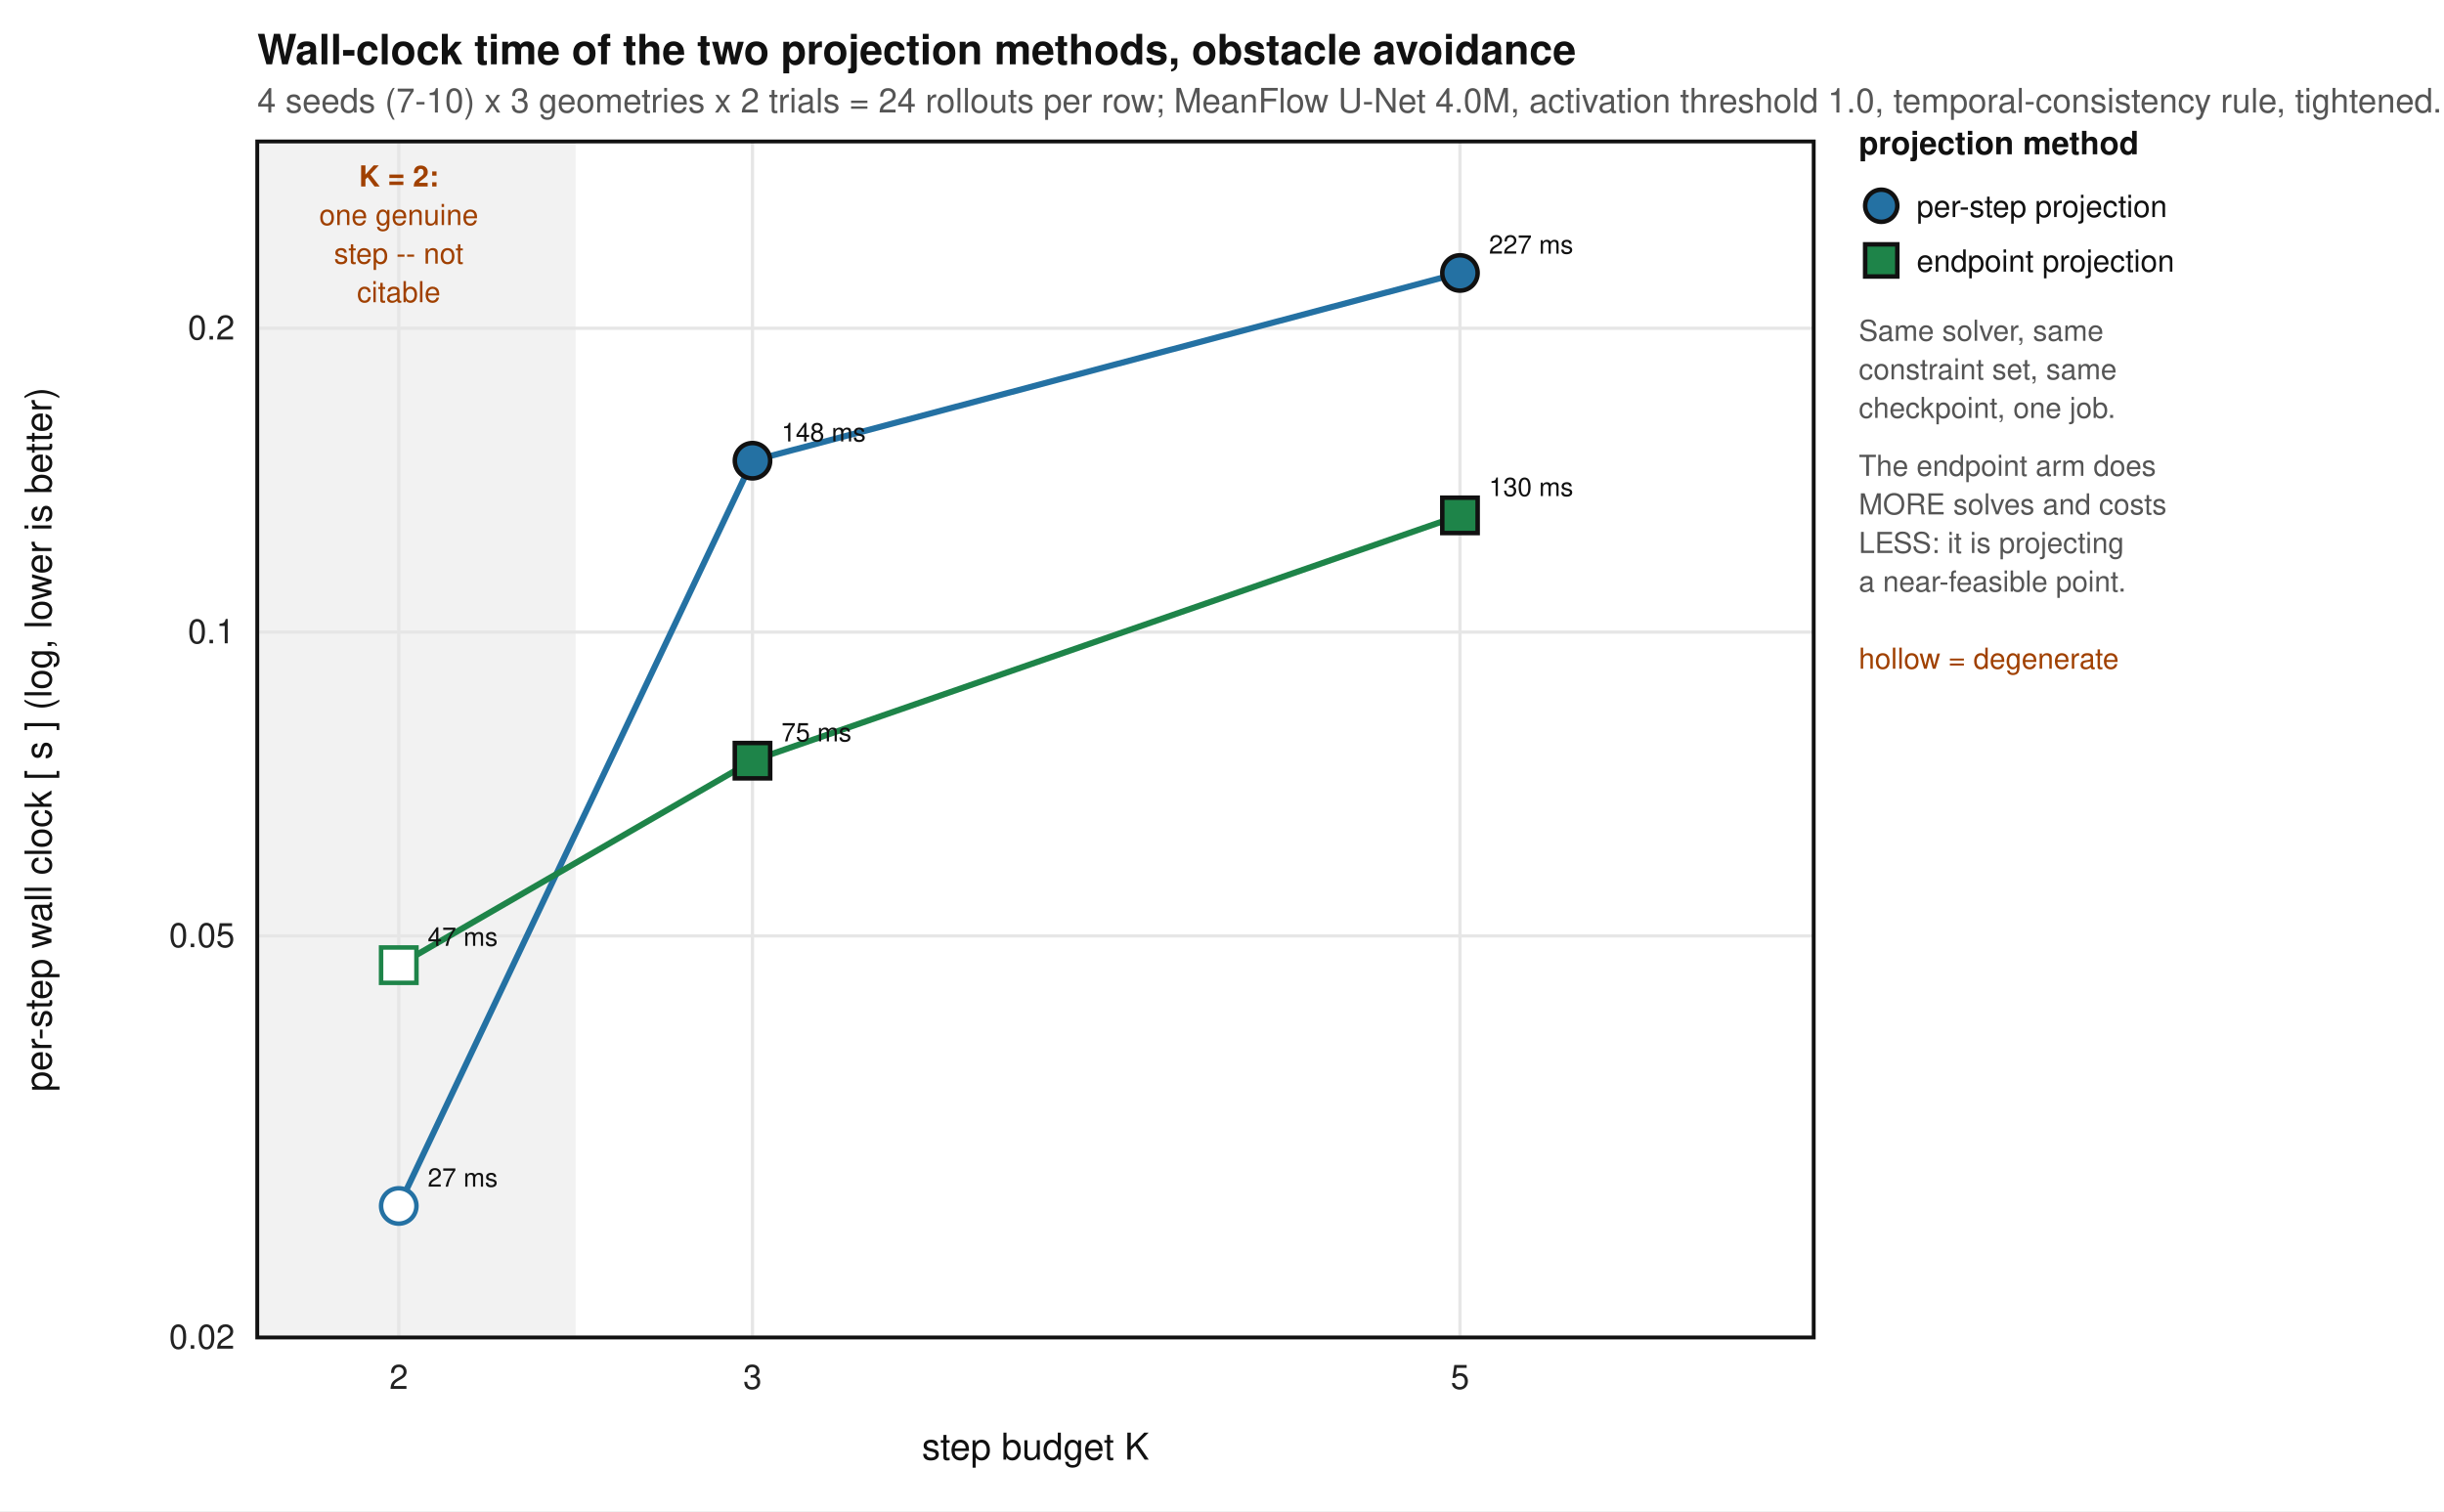
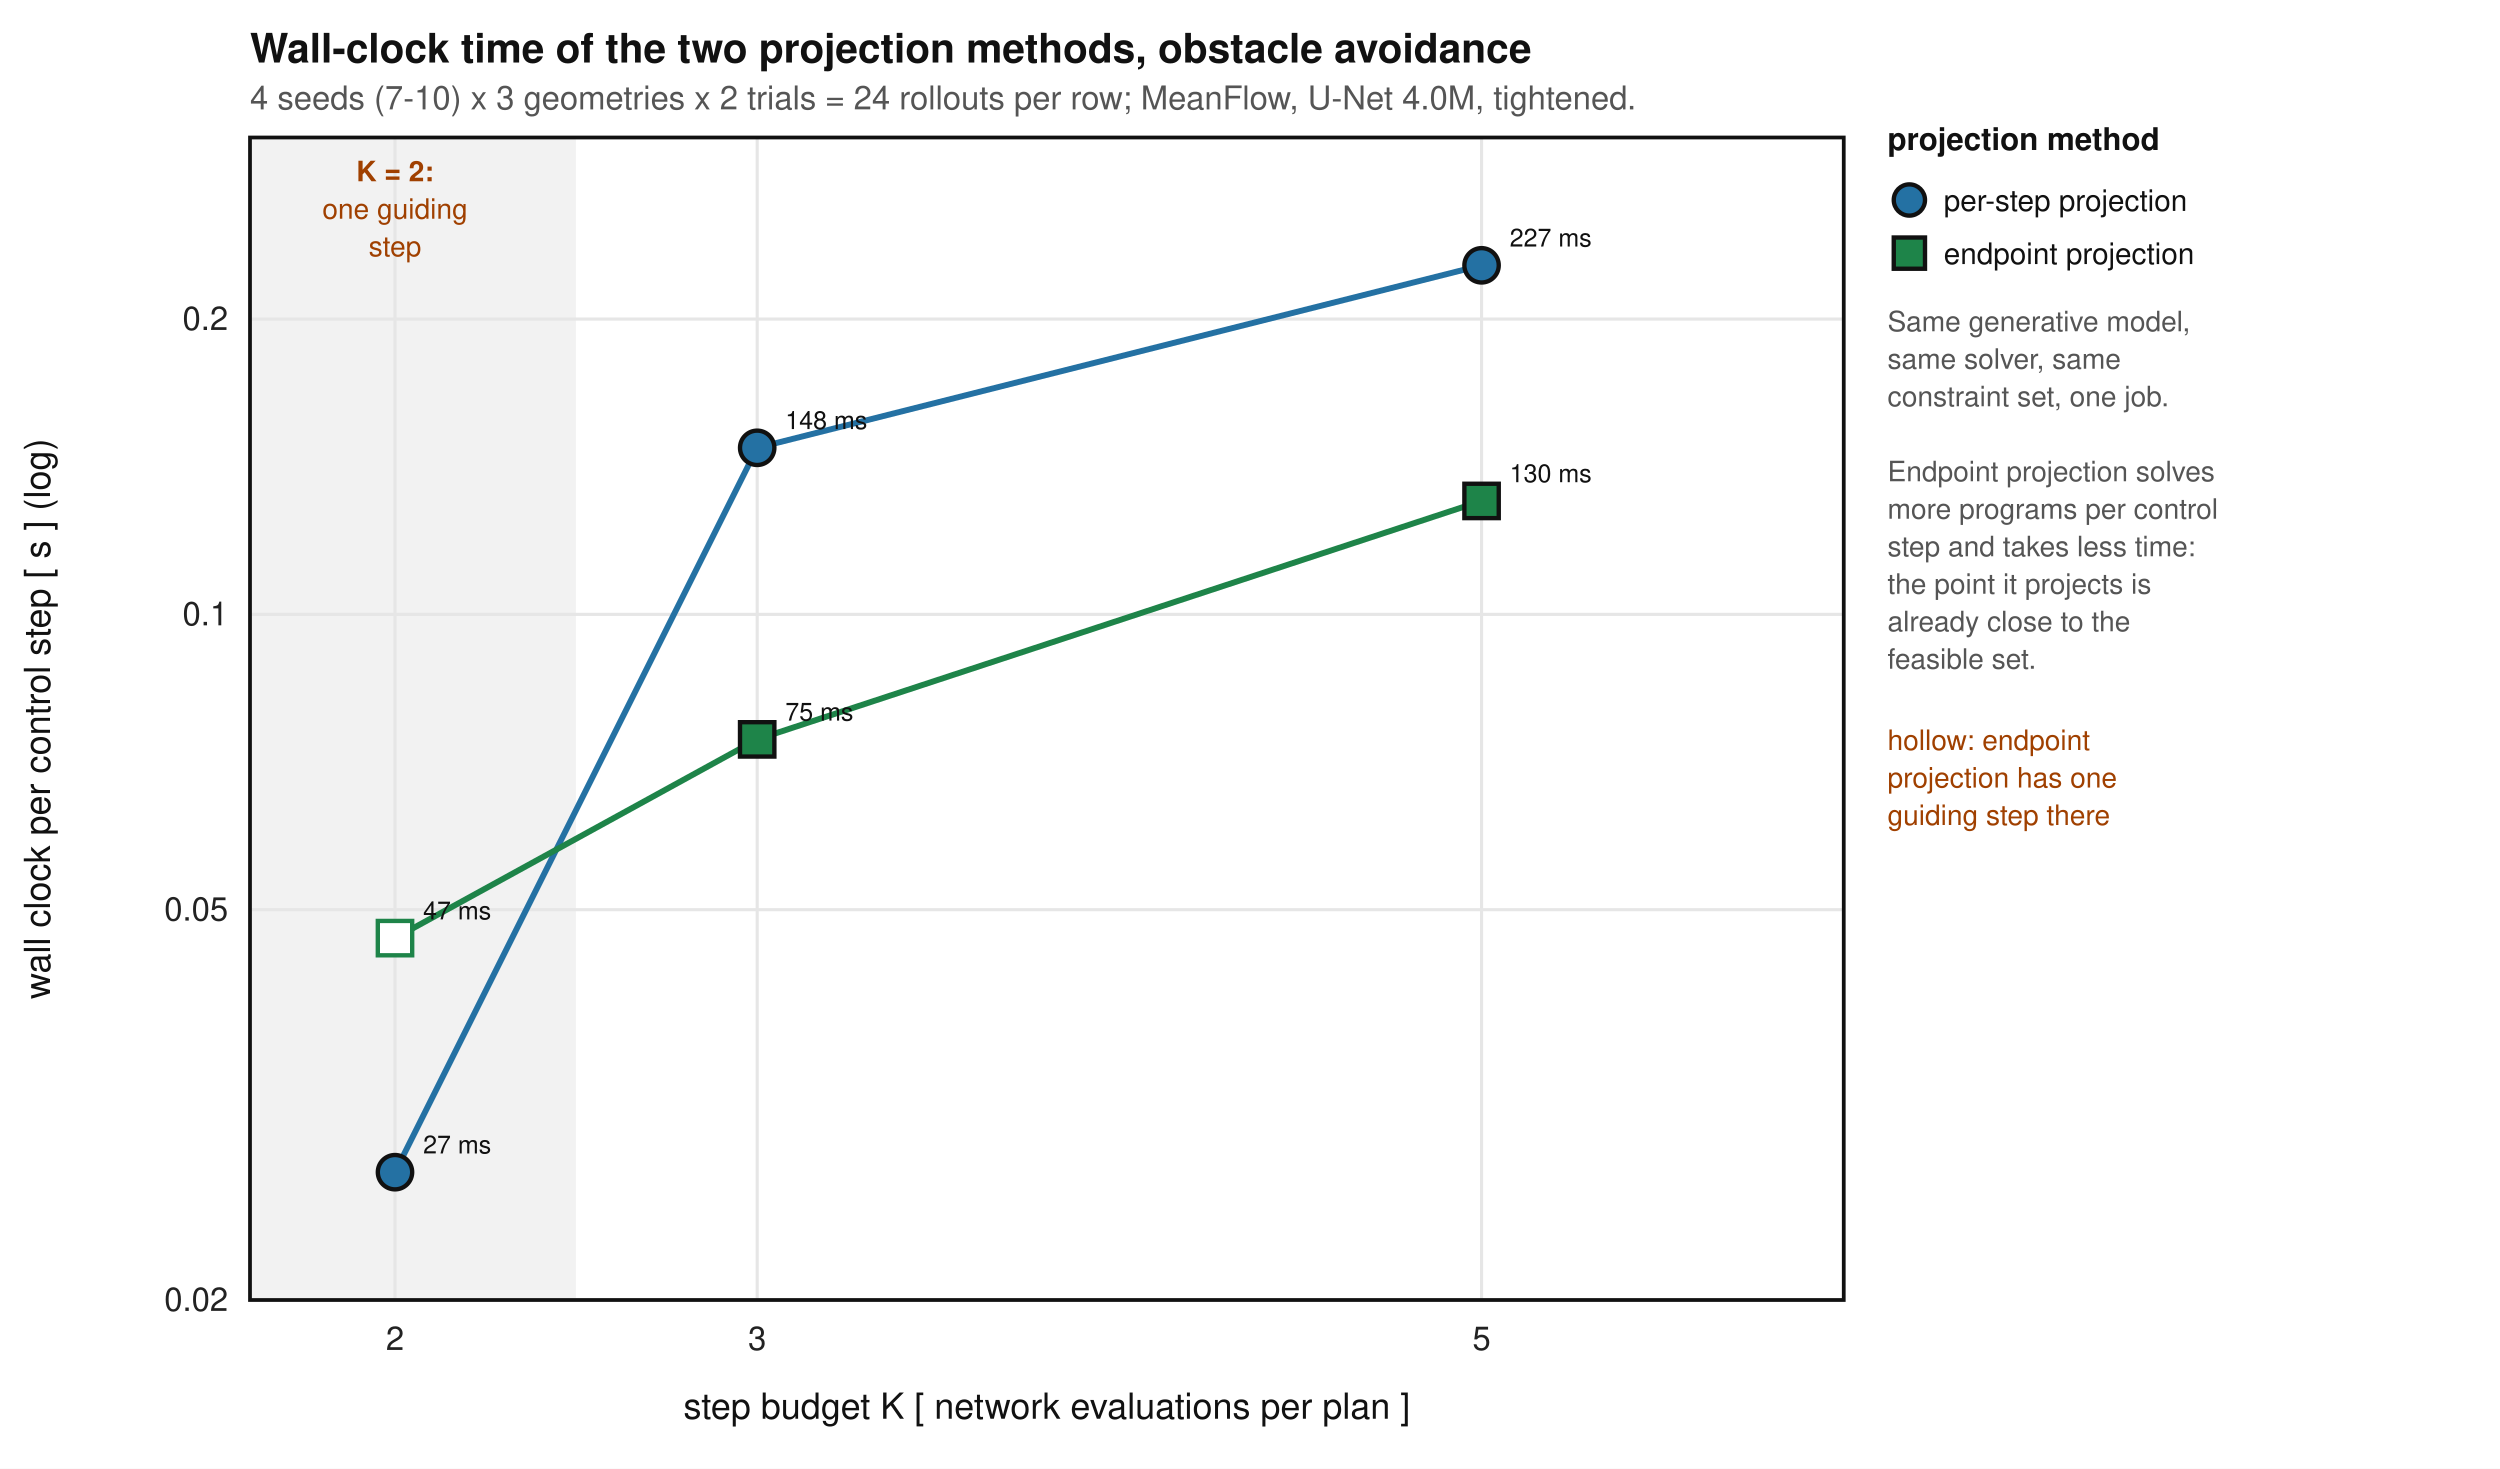
- <svg xmlns="http://www.w3.org/2000/svg" width="760" height="470" viewBox="0 0 760 470">
-   <rect x="0" y="0" width="760" height="470" fill="#ffffff" />
-   <rect x="80.0" y="44.0" width="99.0" height="372.0" fill="#f2f2f2" />
-   <line x1="124.0" y1="44" x2="124.0" y2="416" stroke="#e6e6e6" stroke-width="1" />
-   <text x="124.0" y="432" font-size="10.5" fill="#222" text-anchor="middle" font-family="Helvetica,Arial,sans-serif">2</text>
-   <line x1="234.0" y1="44" x2="234.0" y2="416" stroke="#e6e6e6" stroke-width="1" />
-   <text x="234.0" y="432" font-size="10.5" fill="#222" text-anchor="middle" font-family="Helvetica,Arial,sans-serif">3</text>
-   <line x1="454.0" y1="44" x2="454.0" y2="416" stroke="#e6e6e6" stroke-width="1" />
-   <text x="454.0" y="432" font-size="10.5" fill="#222" text-anchor="middle" font-family="Helvetica,Arial,sans-serif">5</text>
-   <line x1="80" y1="416.0" x2="564" y2="416.0" stroke="#e6e6e6" stroke-width="1" />
+ <svg xmlns="http://www.w3.org/2000/svg" width="800" height="470" viewBox="0 0 800 470">
+   <rect x="0" y="0" width="800" height="470" fill="#ffffff" />
+   <rect x="80.0" y="44.0" width="104.3" height="372.0" fill="#f2f2f2" />
+   <line x1="126.4" y1="44" x2="126.4" y2="416" stroke="#e6e6e6" stroke-width="1" />
+   <text x="126.4" y="432" font-size="10.5" fill="#222" text-anchor="middle" font-family="Helvetica,Arial,sans-serif">2</text>
+   <line x1="242.3" y1="44" x2="242.3" y2="416" stroke="#e6e6e6" stroke-width="1" />
+   <text x="242.3" y="432" font-size="10.5" fill="#222" text-anchor="middle" font-family="Helvetica,Arial,sans-serif">3</text>
+   <line x1="474.1" y1="44" x2="474.1" y2="416" stroke="#e6e6e6" stroke-width="1" />
+   <text x="474.1" y="432" font-size="10.5" fill="#222" text-anchor="middle" font-family="Helvetica,Arial,sans-serif">5</text>
+   <line x1="80" y1="416.0" x2="590" y2="416.0" stroke="#e6e6e6" stroke-width="1" />
  <text x="73" y="419.5" font-size="10.5" fill="#222" text-anchor="end" font-family="Helvetica,Arial,sans-serif">0.02</text>
-   <line x1="80" y1="291.1" x2="564" y2="291.1" stroke="#e6e6e6" stroke-width="1" />
+   <line x1="80" y1="291.1" x2="590" y2="291.1" stroke="#e6e6e6" stroke-width="1" />
  <text x="73" y="294.6" font-size="10.5" fill="#222" text-anchor="end" font-family="Helvetica,Arial,sans-serif">0.05</text>
-   <line x1="80" y1="196.6" x2="564" y2="196.6" stroke="#e6e6e6" stroke-width="1" />
+   <line x1="80" y1="196.6" x2="590" y2="196.6" stroke="#e6e6e6" stroke-width="1" />
  <text x="73" y="200.1" font-size="10.5" fill="#222" text-anchor="end" font-family="Helvetica,Arial,sans-serif">0.1</text>
-   <line x1="80" y1="102.1" x2="564" y2="102.1" stroke="#e6e6e6" stroke-width="1" />
+   <line x1="80" y1="102.1" x2="590" y2="102.1" stroke="#e6e6e6" stroke-width="1" />
  <text x="73" y="105.6" font-size="10.5" fill="#222" text-anchor="end" font-family="Helvetica,Arial,sans-serif">0.2</text>
-   <rect x="80" y="44" width="484" height="372" fill="none" stroke="#111" stroke-width="1.2" />
-   <text x="322.0" y="454" font-size="11.5" fill="#111" text-anchor="middle" font-family="Helvetica,Arial,sans-serif">step budget K</text>
-   <text x="16" y="230.0" font-size="11.5" fill="#111" text-anchor="middle" font-family="Helvetica,Arial,sans-serif" transform="rotate(-90 16 230.0)">per-step wall clock  [ s ]   (log, lower is better)</text>
+   <rect x="80" y="44" width="510" height="372" fill="none" stroke="#111" stroke-width="1.2" />
+   <text x="335.0" y="454" font-size="11.5" fill="#111" text-anchor="middle" font-family="Helvetica,Arial,sans-serif">step budget K  [ network evaluations per plan ]</text>
+   <text x="16" y="230.0" font-size="11.5" fill="#111" text-anchor="middle" font-family="Helvetica,Arial,sans-serif" transform="rotate(-90 16 230.0)">wall clock per control step  [ s ]   (log)</text>
  <text x="80" y="20" font-size="13" font-weight="bold" fill="#111" font-family="Helvetica,Arial,sans-serif">Wall-clock time of the two projection methods, obstacle avoidance</text>
-   <text x="80" y="35" font-size="10.5" fill="#555" font-family="Helvetica,Arial,sans-serif">4 seeds (7-10) x 3 geometries x 2 trials = 24 rollouts per row; MeanFlow U-Net 4.0M, activation threshold 1.0, temporal-consistency rule, tightened.</text>
-   <text x="124.0" y="58.0" font-size="9.0" fill="#a04000" text-anchor="middle" font-family="Helvetica,Arial,sans-serif" font-weight="bold">K = 2:</text>
-   <text x="124.0" y="70.0" font-size="9.0" fill="#a04000" text-anchor="middle" font-family="Helvetica,Arial,sans-serif">one genuine</text>
-   <text x="124.0" y="82.0" font-size="9.0" fill="#a04000" text-anchor="middle" font-family="Helvetica,Arial,sans-serif">step -- not</text>
-   <text x="124.0" y="94.0" font-size="9.0" fill="#a04000" text-anchor="middle" font-family="Helvetica,Arial,sans-serif">citable</text>
-   <polyline points="124.0,375.1 234.0,143.3 454.0,84.9" fill="none" stroke="#2471a3" stroke-width="1.9" />
-   <circle cx="124.0" cy="375.1" r="5.5" fill="#ffffff" stroke="#2471a3" stroke-width="1.4" />
-   <text x="133.0" y="369.1" font-size="8.0" fill="#111" text-anchor="start" font-family="Helvetica,Arial,sans-serif">27 ms</text>
-   <circle cx="234.0" cy="143.3" r="5.5" fill="#2471a3" stroke="#111" stroke-width="1.4" />
-   <text x="243.0" y="137.3" font-size="8.0" fill="#111" text-anchor="start" font-family="Helvetica,Arial,sans-serif">148 ms</text>
-   <circle cx="454.0" cy="84.9" r="5.5" fill="#2471a3" stroke="#111" stroke-width="1.4" />
-   <text x="463.0" y="78.9" font-size="8.0" fill="#111" text-anchor="start" font-family="Helvetica,Arial,sans-serif">227 ms</text>
-   <polyline points="124.0,300.2 234.0,236.6 454.0,160.3" fill="none" stroke="#1e8449" stroke-width="1.9" />
-   <rect x="118.5" y="294.7" width="11.0" height="11.0" fill="#ffffff" stroke="#1e8449" stroke-width="1.4" />
-   <text x="133.0" y="294.2" font-size="8.0" fill="#111" text-anchor="start" font-family="Helvetica,Arial,sans-serif">47 ms</text>
-   <rect x="228.5" y="231.1" width="11.0" height="11.0" fill="#1e8449" stroke="#111" stroke-width="1.4" />
-   <text x="243.0" y="230.6" font-size="8.0" fill="#111" text-anchor="start" font-family="Helvetica,Arial,sans-serif">75 ms</text>
-   <rect x="448.5" y="154.8" width="11.0" height="11.0" fill="#1e8449" stroke="#111" stroke-width="1.4" />
-   <text x="463.0" y="154.3" font-size="8.0" fill="#111" text-anchor="start" font-family="Helvetica,Arial,sans-serif">130 ms</text>
-   <text x="578.0" y="48.0" font-size="10" fill="#111" text-anchor="start" font-family="Helvetica,Arial,sans-serif" font-weight="bold">projection method</text>
-   <circle cx="585.0" cy="64.0" r="5.0" fill="#2471a3" stroke="#111" stroke-width="1.4" />
-   <text x="596.0" y="67.5" font-size="9.5" fill="#111" text-anchor="start" font-family="Helvetica,Arial,sans-serif">per-step projection</text>
-   <rect x="580.0" y="76.0" width="10.0" height="10.0" fill="#1e8449" stroke="#111" stroke-width="1.4" />
-   <text x="596.0" y="84.5" font-size="9.5" fill="#111" text-anchor="start" font-family="Helvetica,Arial,sans-serif">endpoint projection</text>
-   <text x="578.0" y="106.0" font-size="9" fill="#555" text-anchor="start" font-family="Helvetica,Arial,sans-serif">Same solver, same</text>
-   <text x="578.0" y="118.0" font-size="9" fill="#555" text-anchor="start" font-family="Helvetica,Arial,sans-serif">constraint set, same</text>
-   <text x="578.0" y="130.0" font-size="9" fill="#555" text-anchor="start" font-family="Helvetica,Arial,sans-serif">checkpoint, one job.</text>
-   <text x="578.0" y="148.0" font-size="9" fill="#555" text-anchor="start" font-family="Helvetica,Arial,sans-serif">The endpoint arm does</text>
-   <text x="578.0" y="160.0" font-size="9" fill="#555" text-anchor="start" font-family="Helvetica,Arial,sans-serif">MORE solves and costs</text>
-   <text x="578.0" y="172.0" font-size="9" fill="#555" text-anchor="start" font-family="Helvetica,Arial,sans-serif">LESS: it is projecting</text>
-   <text x="578.0" y="184.0" font-size="9" fill="#555" text-anchor="start" font-family="Helvetica,Arial,sans-serif">a near-feasible point.</text>
-   <text x="578.0" y="208.0" font-size="9" fill="#a04000" text-anchor="start" font-family="Helvetica,Arial,sans-serif">hollow = degenerate</text>
+   <text x="80" y="35" font-size="10.5" fill="#555" font-family="Helvetica,Arial,sans-serif">4 seeds (7-10) x 3 geometries x 2 trials = 24 rollouts per row; MeanFlow, U-Net 4.0M, tightened.</text>
+   <text x="126.4" y="58.0" font-size="9.0" fill="#a04000" text-anchor="middle" font-family="Helvetica,Arial,sans-serif" font-weight="bold">K = 2:</text>
+   <text x="126.4" y="70.0" font-size="9.0" fill="#a04000" text-anchor="middle" font-family="Helvetica,Arial,sans-serif">one guiding</text>
+   <text x="126.4" y="82.0" font-size="9.0" fill="#a04000" text-anchor="middle" font-family="Helvetica,Arial,sans-serif">step</text>
+   <polyline points="126.4,375.1 242.3,143.3 474.1,84.9" fill="none" stroke="#2471a3" stroke-width="1.9" />
+   <circle cx="126.4" cy="375.1" r="5.5" fill="#2471a3" stroke="#111" stroke-width="1.4" />
+   <text x="135.4" y="369.1" font-size="8.0" fill="#111" text-anchor="start" font-family="Helvetica,Arial,sans-serif">27 ms</text>
+   <circle cx="242.3" cy="143.3" r="5.5" fill="#2471a3" stroke="#111" stroke-width="1.4" />
+   <text x="251.3" y="137.3" font-size="8.0" fill="#111" text-anchor="start" font-family="Helvetica,Arial,sans-serif">148 ms</text>
+   <circle cx="474.1" cy="84.9" r="5.5" fill="#2471a3" stroke="#111" stroke-width="1.4" />
+   <text x="483.1" y="78.9" font-size="8.0" fill="#111" text-anchor="start" font-family="Helvetica,Arial,sans-serif">227 ms</text>
+   <polyline points="126.4,300.2 242.3,236.6 474.1,160.3" fill="none" stroke="#1e8449" stroke-width="1.9" />
+   <rect x="120.9" y="294.7" width="11.0" height="11.0" fill="#ffffff" stroke="#1e8449" stroke-width="1.4" />
+   <text x="135.4" y="294.2" font-size="8.0" fill="#111" text-anchor="start" font-family="Helvetica,Arial,sans-serif">47 ms</text>
+   <rect x="236.8" y="231.1" width="11.0" height="11.0" fill="#1e8449" stroke="#111" stroke-width="1.4" />
+   <text x="251.3" y="230.6" font-size="8.0" fill="#111" text-anchor="start" font-family="Helvetica,Arial,sans-serif">75 ms</text>
+   <rect x="468.6" y="154.8" width="11.0" height="11.0" fill="#1e8449" stroke="#111" stroke-width="1.4" />
+   <text x="483.1" y="154.3" font-size="8.0" fill="#111" text-anchor="start" font-family="Helvetica,Arial,sans-serif">130 ms</text>
+   <text x="604.0" y="48.0" font-size="10" fill="#111" text-anchor="start" font-family="Helvetica,Arial,sans-serif" font-weight="bold">projection method</text>
+   <circle cx="611.0" cy="64.0" r="5.0" fill="#2471a3" stroke="#111" stroke-width="1.4" />
+   <text x="622.0" y="67.5" font-size="9.5" fill="#111" text-anchor="start" font-family="Helvetica,Arial,sans-serif">per-step projection</text>
+   <rect x="606.0" y="76.0" width="10.0" height="10.0" fill="#1e8449" stroke="#111" stroke-width="1.4" />
+   <text x="622.0" y="84.5" font-size="9.5" fill="#111" text-anchor="start" font-family="Helvetica,Arial,sans-serif">endpoint projection</text>
+   <text x="604.0" y="106.0" font-size="9" fill="#555" text-anchor="start" font-family="Helvetica,Arial,sans-serif">Same generative model,</text>
+   <text x="604.0" y="118.0" font-size="9" fill="#555" text-anchor="start" font-family="Helvetica,Arial,sans-serif">same solver, same</text>
+   <text x="604.0" y="130.0" font-size="9" fill="#555" text-anchor="start" font-family="Helvetica,Arial,sans-serif">constraint set, one job.</text>
+   <text x="604.0" y="142.0" font-size="9" fill="#555" text-anchor="start" font-family="Helvetica,Arial,sans-serif" />
+   <text x="604.0" y="154.0" font-size="9" fill="#555" text-anchor="start" font-family="Helvetica,Arial,sans-serif">Endpoint projection solves</text>
+   <text x="604.0" y="166.0" font-size="9" fill="#555" text-anchor="start" font-family="Helvetica,Arial,sans-serif">more programs per control</text>
+   <text x="604.0" y="178.0" font-size="9" fill="#555" text-anchor="start" font-family="Helvetica,Arial,sans-serif">step and takes less time:</text>
+   <text x="604.0" y="190.0" font-size="9" fill="#555" text-anchor="start" font-family="Helvetica,Arial,sans-serif">the point it projects is</text>
+   <text x="604.0" y="202.0" font-size="9" fill="#555" text-anchor="start" font-family="Helvetica,Arial,sans-serif">already close to the</text>
+   <text x="604.0" y="214.0" font-size="9" fill="#555" text-anchor="start" font-family="Helvetica,Arial,sans-serif">feasible set.</text>
+   <text x="604.0" y="240.0" font-size="9" fill="#a04000" text-anchor="start" font-family="Helvetica,Arial,sans-serif">hollow: endpoint</text>
+   <text x="604.0" y="252.0" font-size="9" fill="#a04000" text-anchor="start" font-family="Helvetica,Arial,sans-serif">projection has one</text>
+   <text x="604.0" y="264.0" font-size="9" fill="#a04000" text-anchor="start" font-family="Helvetica,Arial,sans-serif">guiding step there</text>
</svg>
